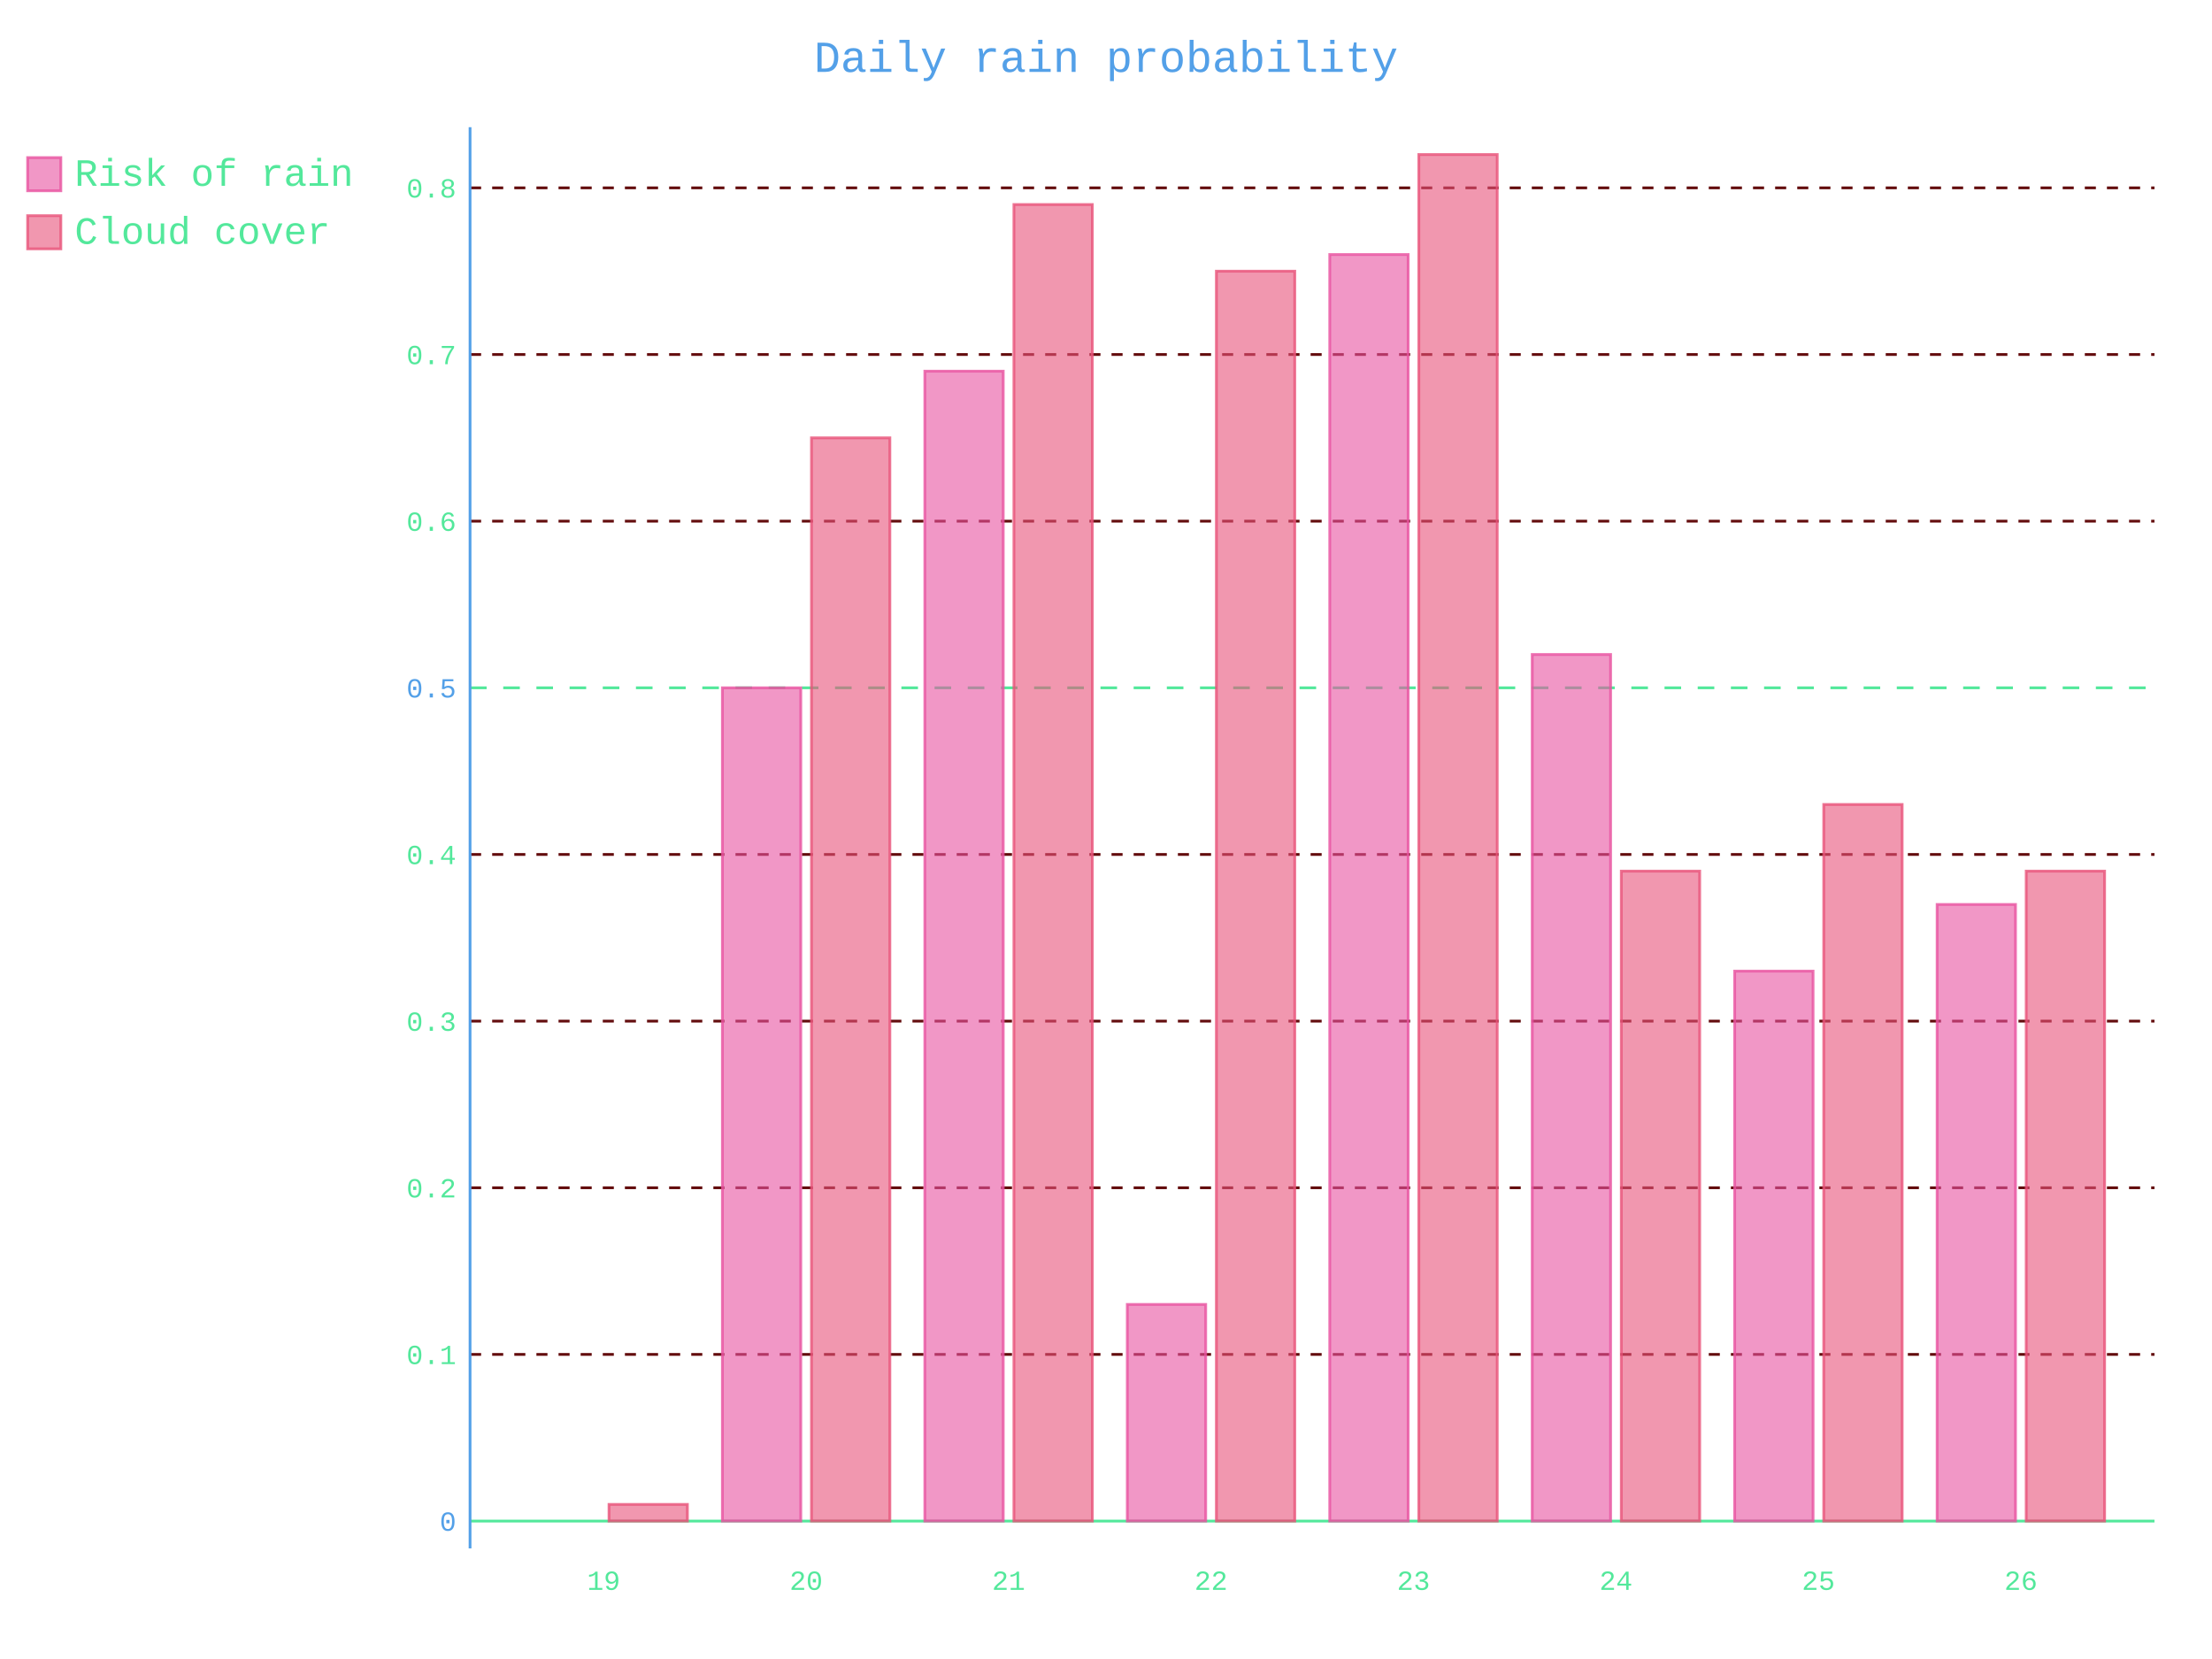
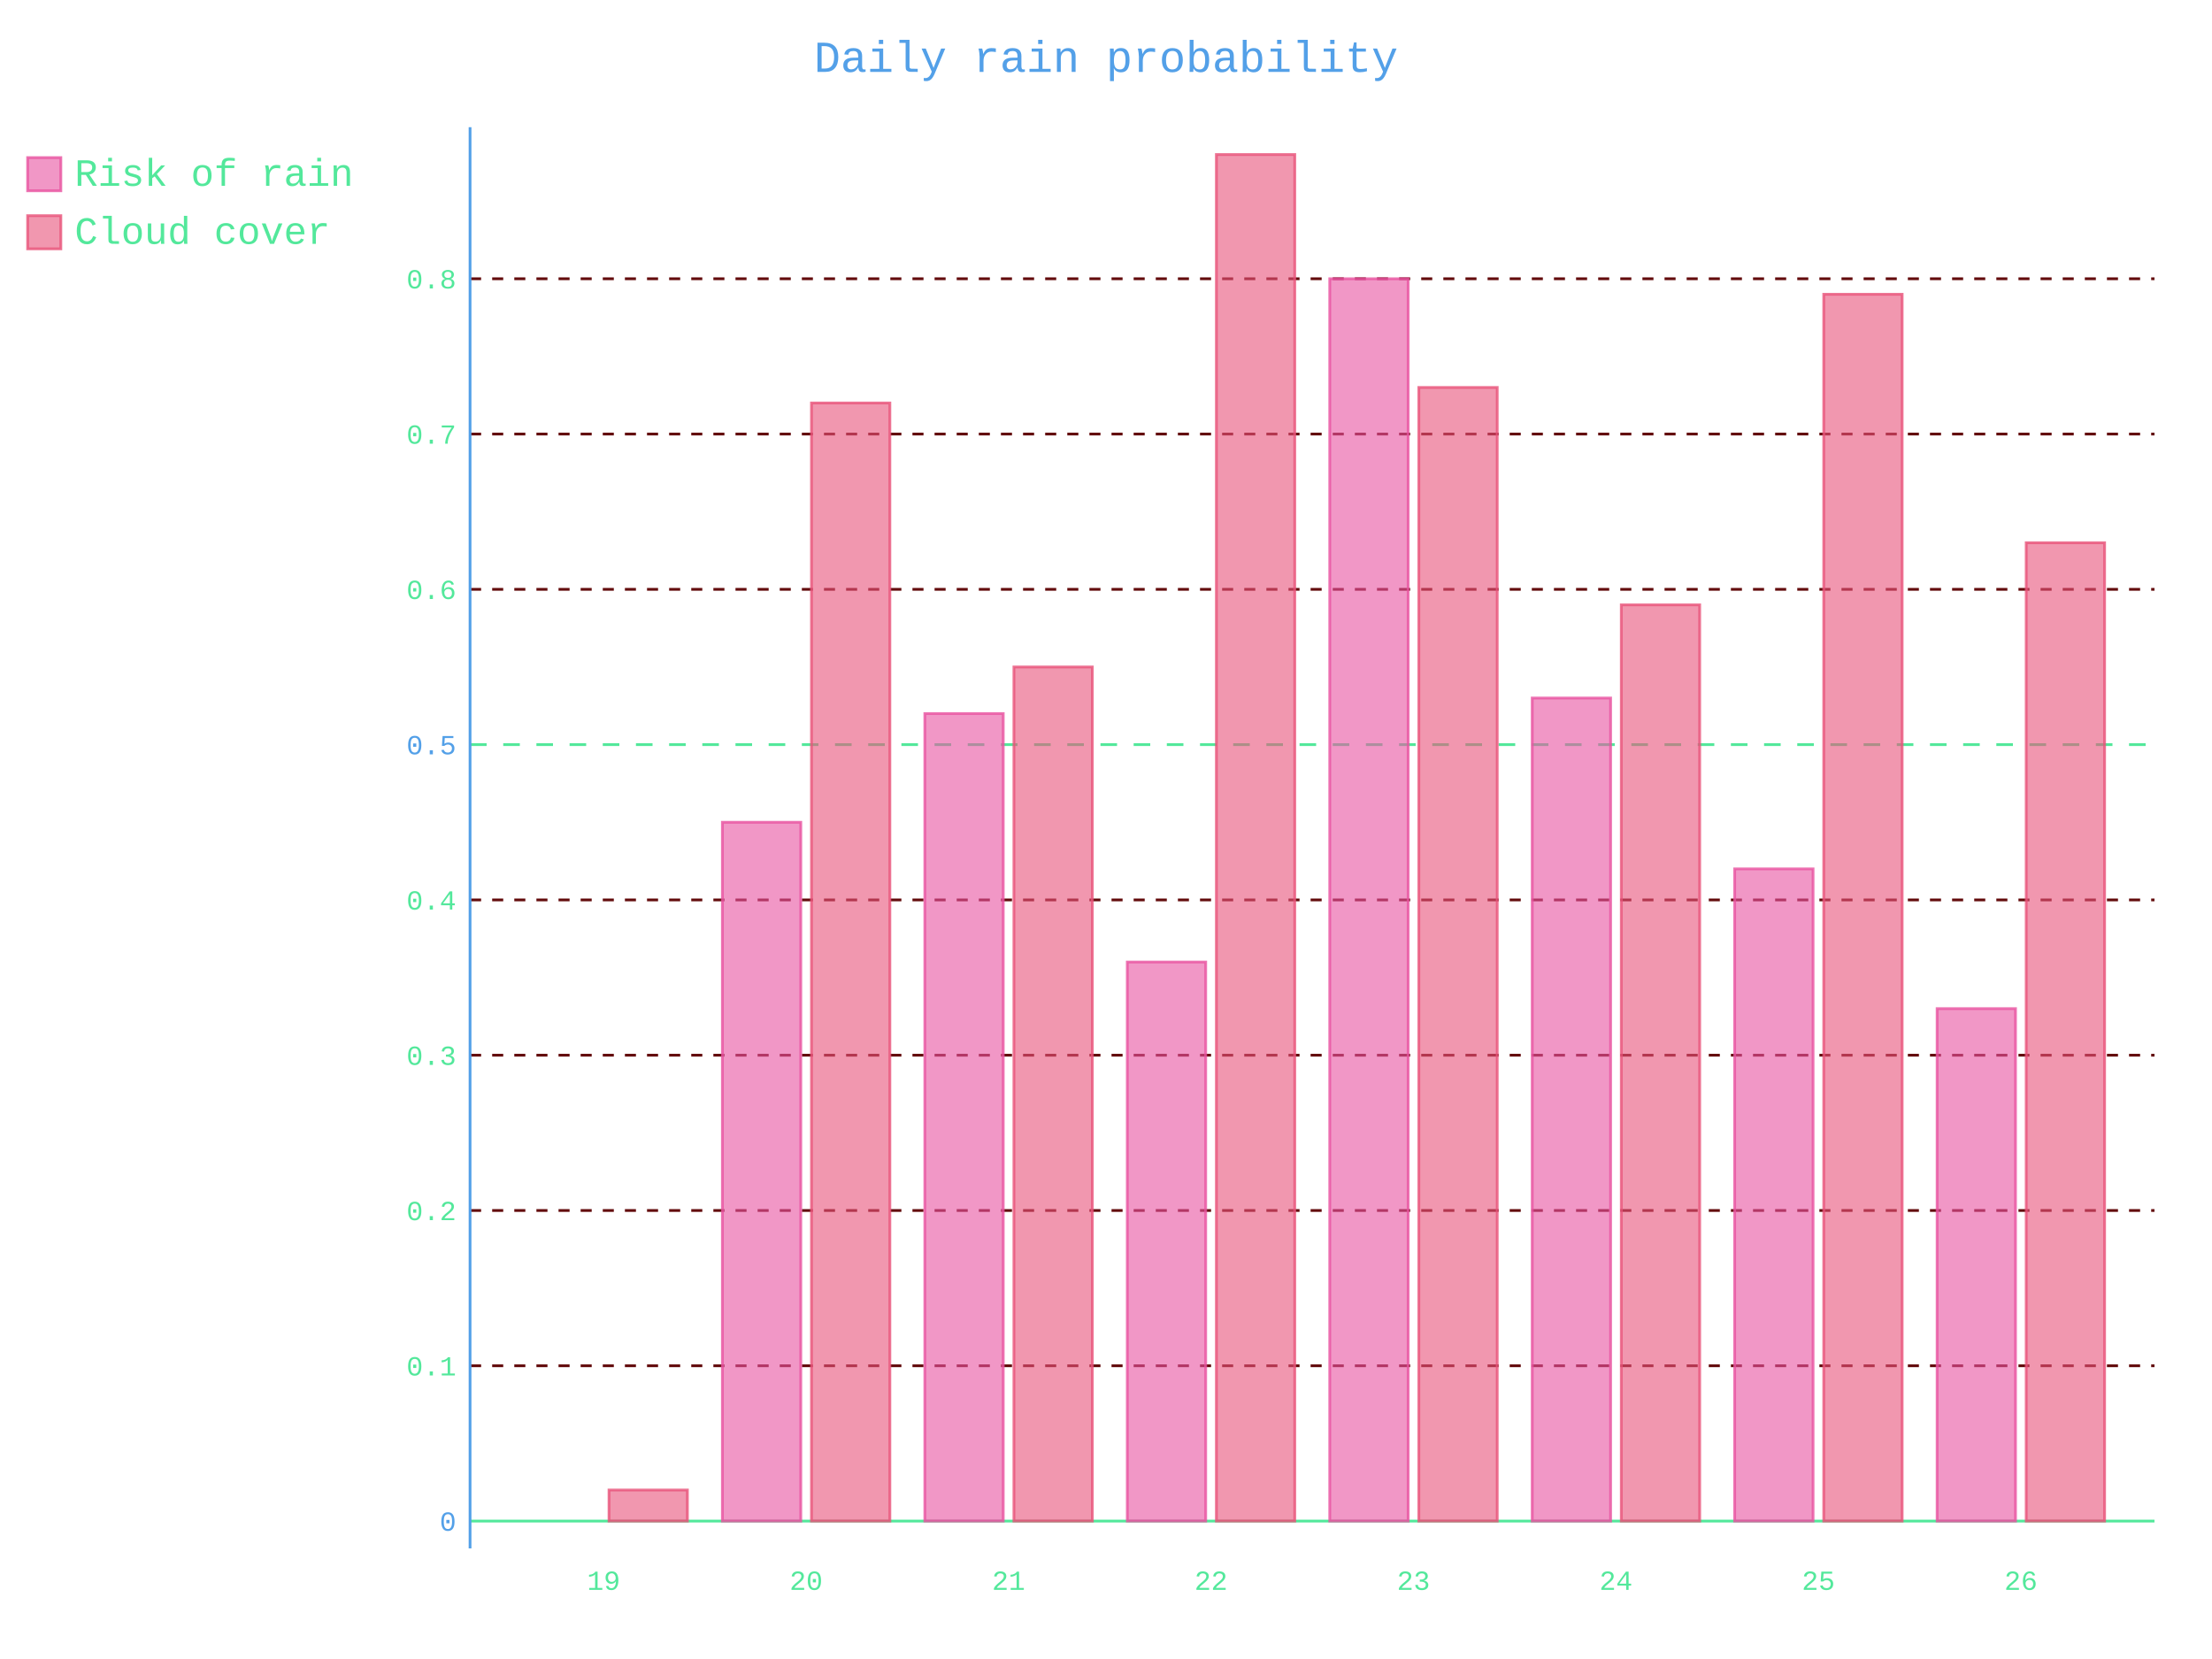
- <svg xmlns="http://www.w3.org/2000/svg" id="chart-d325ad1c-2f43-48bd-81d1-9966e7db35e8" class="pygal-chart" viewBox="0 0 800 600">
+ <svg xmlns="http://www.w3.org/2000/svg" class="pygal-chart" id="chart-895a0310-c9cc-434a-8783-f41b12abd173" viewBox="0 0 800 600">
  <defs>
-     <style type="text/css">#chart-d325ad1c-2f43-48bd-81d1-9966e7db35e8{-webkit-user-select:none;-webkit-font-smoothing:antialiased;font-family:Consolas,"Liberation Mono",Menlo,Courier,monospace}#chart-d325ad1c-2f43-48bd-81d1-9966e7db35e8 .title{font-family:Consolas,"Liberation Mono",Menlo,Courier,monospace;font-size:16px}#chart-d325ad1c-2f43-48bd-81d1-9966e7db35e8 .legends .legend text{font-family:Consolas,"Liberation Mono",Menlo,Courier,monospace;font-size:14px}#chart-d325ad1c-2f43-48bd-81d1-9966e7db35e8 .axis text{font-family:Consolas,"Liberation Mono",Menlo,Courier,monospace;font-size:10px}#chart-d325ad1c-2f43-48bd-81d1-9966e7db35e8 .axis text.major{font-family:Consolas,"Liberation Mono",Menlo,Courier,monospace;font-size:10px}#chart-d325ad1c-2f43-48bd-81d1-9966e7db35e8 .text-overlay text.value{font-family:Consolas,"Liberation Mono",Menlo,Courier,monospace;font-size:16px}#chart-d325ad1c-2f43-48bd-81d1-9966e7db35e8 .text-overlay text.label{font-family:Consolas,"Liberation Mono",Menlo,Courier,monospace;font-size:10px}#chart-d325ad1c-2f43-48bd-81d1-9966e7db35e8 .tooltip{font-family:Consolas,"Liberation Mono",Menlo,Courier,monospace;font-size:14px}#chart-d325ad1c-2f43-48bd-81d1-9966e7db35e8 text.no_data{font-family:Consolas,"Liberation Mono",Menlo,Courier,monospace;font-size:64px}
- #chart-d325ad1c-2f43-48bd-81d1-9966e7db35e8{background-color:transparent}#chart-d325ad1c-2f43-48bd-81d1-9966e7db35e8 path,#chart-d325ad1c-2f43-48bd-81d1-9966e7db35e8 line,#chart-d325ad1c-2f43-48bd-81d1-9966e7db35e8 rect,#chart-d325ad1c-2f43-48bd-81d1-9966e7db35e8 circle{-webkit-transition:400ms ease-in;-moz-transition:400ms ease-in;transition:400ms ease-in}#chart-d325ad1c-2f43-48bd-81d1-9966e7db35e8 .graph &gt; .background{fill:transparent}#chart-d325ad1c-2f43-48bd-81d1-9966e7db35e8 .plot &gt; .background{fill:transparent}#chart-d325ad1c-2f43-48bd-81d1-9966e7db35e8 .graph{fill:#53E89B}#chart-d325ad1c-2f43-48bd-81d1-9966e7db35e8 text.no_data{fill:#53A0E8}#chart-d325ad1c-2f43-48bd-81d1-9966e7db35e8 .title{fill:#53A0E8}#chart-d325ad1c-2f43-48bd-81d1-9966e7db35e8 .legends .legend text{fill:#53E89B}#chart-d325ad1c-2f43-48bd-81d1-9966e7db35e8 .legends .legend:hover text{fill:#53A0E8}#chart-d325ad1c-2f43-48bd-81d1-9966e7db35e8 .axis .line{stroke:#53A0E8}#chart-d325ad1c-2f43-48bd-81d1-9966e7db35e8 .axis .guide.line{stroke:#630C0D}#chart-d325ad1c-2f43-48bd-81d1-9966e7db35e8 .axis .major.line{stroke:#53E89B}#chart-d325ad1c-2f43-48bd-81d1-9966e7db35e8 .axis text.major{fill:#53A0E8}#chart-d325ad1c-2f43-48bd-81d1-9966e7db35e8 .axis.y .guides:hover .guide.line,#chart-d325ad1c-2f43-48bd-81d1-9966e7db35e8 .line-graph .axis.x .guides:hover .guide.line,#chart-d325ad1c-2f43-48bd-81d1-9966e7db35e8 .stackedline-graph .axis.x .guides:hover .guide.line,#chart-d325ad1c-2f43-48bd-81d1-9966e7db35e8 .xy-graph .axis.x .guides:hover .guide.line{stroke:#53A0E8}#chart-d325ad1c-2f43-48bd-81d1-9966e7db35e8 .axis .guides:hover text{fill:#53A0E8}#chart-d325ad1c-2f43-48bd-81d1-9966e7db35e8 .reactive{fill-opacity:.6;stroke-opacity:.8}#chart-d325ad1c-2f43-48bd-81d1-9966e7db35e8 .ci{stroke:#53E89B}#chart-d325ad1c-2f43-48bd-81d1-9966e7db35e8 .reactive.active,#chart-d325ad1c-2f43-48bd-81d1-9966e7db35e8 .active .reactive{fill-opacity:.9;stroke-opacity:.9;stroke-width:4}#chart-d325ad1c-2f43-48bd-81d1-9966e7db35e8 .ci .reactive.active{stroke-width:1.5}#chart-d325ad1c-2f43-48bd-81d1-9966e7db35e8 .series text{fill:#53A0E8}#chart-d325ad1c-2f43-48bd-81d1-9966e7db35e8 .tooltip rect{fill:transparent;stroke:#53A0E8;-webkit-transition:opacity 400ms ease-in;-moz-transition:opacity 400ms ease-in;transition:opacity 400ms ease-in}#chart-d325ad1c-2f43-48bd-81d1-9966e7db35e8 .tooltip .label{fill:#53E89B}#chart-d325ad1c-2f43-48bd-81d1-9966e7db35e8 .tooltip .label{fill:#53E89B}#chart-d325ad1c-2f43-48bd-81d1-9966e7db35e8 .tooltip .legend{font-size:.8em;fill:#630C0D}#chart-d325ad1c-2f43-48bd-81d1-9966e7db35e8 .tooltip .x_label{font-size:.6em;fill:#53A0E8}#chart-d325ad1c-2f43-48bd-81d1-9966e7db35e8 .tooltip .xlink{font-size:.5em;text-decoration:underline}#chart-d325ad1c-2f43-48bd-81d1-9966e7db35e8 .tooltip .value{font-size:1.5em}#chart-d325ad1c-2f43-48bd-81d1-9966e7db35e8 .bound{font-size:.5em}#chart-d325ad1c-2f43-48bd-81d1-9966e7db35e8 .max-value{font-size:.75em;fill:#630C0D}#chart-d325ad1c-2f43-48bd-81d1-9966e7db35e8 .map-element{fill:transparent;stroke:#630C0D !important}#chart-d325ad1c-2f43-48bd-81d1-9966e7db35e8 .map-element .reactive{fill-opacity:inherit;stroke-opacity:inherit}#chart-d325ad1c-2f43-48bd-81d1-9966e7db35e8 .color-0,#chart-d325ad1c-2f43-48bd-81d1-9966e7db35e8 .color-0 a:visited{stroke:#E853A0;fill:#E853A0}#chart-d325ad1c-2f43-48bd-81d1-9966e7db35e8 .color-1,#chart-d325ad1c-2f43-48bd-81d1-9966e7db35e8 .color-1 a:visited{stroke:#E8537A;fill:#E8537A}#chart-d325ad1c-2f43-48bd-81d1-9966e7db35e8 .text-overlay .color-0 text{fill:black}#chart-d325ad1c-2f43-48bd-81d1-9966e7db35e8 .text-overlay .color-1 text{fill:black}
- #chart-d325ad1c-2f43-48bd-81d1-9966e7db35e8 text.no_data{text-anchor:middle}#chart-d325ad1c-2f43-48bd-81d1-9966e7db35e8 .guide.line{fill:none}#chart-d325ad1c-2f43-48bd-81d1-9966e7db35e8 .centered{text-anchor:middle}#chart-d325ad1c-2f43-48bd-81d1-9966e7db35e8 .title{text-anchor:middle}#chart-d325ad1c-2f43-48bd-81d1-9966e7db35e8 .legends .legend text{fill-opacity:1}#chart-d325ad1c-2f43-48bd-81d1-9966e7db35e8 .axis.x text{text-anchor:middle}#chart-d325ad1c-2f43-48bd-81d1-9966e7db35e8 .axis.x:not(.web) text[transform]{text-anchor:start}#chart-d325ad1c-2f43-48bd-81d1-9966e7db35e8 .axis.x:not(.web) text[transform].backwards{text-anchor:end}#chart-d325ad1c-2f43-48bd-81d1-9966e7db35e8 .axis.y text{text-anchor:end}#chart-d325ad1c-2f43-48bd-81d1-9966e7db35e8 .axis.y text[transform].backwards{text-anchor:start}#chart-d325ad1c-2f43-48bd-81d1-9966e7db35e8 .axis.y2 text{text-anchor:start}#chart-d325ad1c-2f43-48bd-81d1-9966e7db35e8 .axis.y2 text[transform].backwards{text-anchor:end}#chart-d325ad1c-2f43-48bd-81d1-9966e7db35e8 .axis .guide.line{stroke-dasharray:4,4}#chart-d325ad1c-2f43-48bd-81d1-9966e7db35e8 .axis .major.guide.line{stroke-dasharray:6,6}#chart-d325ad1c-2f43-48bd-81d1-9966e7db35e8 .horizontal .axis.y .guide.line,#chart-d325ad1c-2f43-48bd-81d1-9966e7db35e8 .horizontal .axis.y2 .guide.line,#chart-d325ad1c-2f43-48bd-81d1-9966e7db35e8 .vertical .axis.x .guide.line{opacity:0}#chart-d325ad1c-2f43-48bd-81d1-9966e7db35e8 .horizontal .axis.always_show .guide.line,#chart-d325ad1c-2f43-48bd-81d1-9966e7db35e8 .vertical .axis.always_show .guide.line{opacity:1 !important}#chart-d325ad1c-2f43-48bd-81d1-9966e7db35e8 .axis.y .guides:hover .guide.line,#chart-d325ad1c-2f43-48bd-81d1-9966e7db35e8 .axis.y2 .guides:hover .guide.line,#chart-d325ad1c-2f43-48bd-81d1-9966e7db35e8 .axis.x .guides:hover .guide.line{opacity:1}#chart-d325ad1c-2f43-48bd-81d1-9966e7db35e8 .axis .guides:hover text{opacity:1}#chart-d325ad1c-2f43-48bd-81d1-9966e7db35e8 .nofill{fill:none}#chart-d325ad1c-2f43-48bd-81d1-9966e7db35e8 .subtle-fill{fill-opacity:.2}#chart-d325ad1c-2f43-48bd-81d1-9966e7db35e8 .dot{stroke-width:1px;fill-opacity:1}#chart-d325ad1c-2f43-48bd-81d1-9966e7db35e8 .dot.active{stroke-width:5px}#chart-d325ad1c-2f43-48bd-81d1-9966e7db35e8 .dot.negative{fill:transparent}#chart-d325ad1c-2f43-48bd-81d1-9966e7db35e8 text,#chart-d325ad1c-2f43-48bd-81d1-9966e7db35e8 tspan{stroke:none !important}#chart-d325ad1c-2f43-48bd-81d1-9966e7db35e8 .series text.active{opacity:1}#chart-d325ad1c-2f43-48bd-81d1-9966e7db35e8 .tooltip rect{fill-opacity:.95;stroke-width:.5}#chart-d325ad1c-2f43-48bd-81d1-9966e7db35e8 .tooltip text{fill-opacity:1}#chart-d325ad1c-2f43-48bd-81d1-9966e7db35e8 .showable{visibility:hidden}#chart-d325ad1c-2f43-48bd-81d1-9966e7db35e8 .showable.shown{visibility:visible}#chart-d325ad1c-2f43-48bd-81d1-9966e7db35e8 .gauge-background{fill:rgba(229,229,229,1);stroke:none}#chart-d325ad1c-2f43-48bd-81d1-9966e7db35e8 .bg-lines{stroke:transparent;stroke-width:2px}</style>
+     <style type="text/css">#chart-895a0310-c9cc-434a-8783-f41b12abd173{-webkit-user-select:none;-webkit-font-smoothing:antialiased;font-family:Consolas,"Liberation Mono",Menlo,Courier,monospace}#chart-895a0310-c9cc-434a-8783-f41b12abd173 .title{font-family:Consolas,"Liberation Mono",Menlo,Courier,monospace;font-size:16px}#chart-895a0310-c9cc-434a-8783-f41b12abd173 .legends .legend text{font-family:Consolas,"Liberation Mono",Menlo,Courier,monospace;font-size:14px}#chart-895a0310-c9cc-434a-8783-f41b12abd173 .axis text{font-family:Consolas,"Liberation Mono",Menlo,Courier,monospace;font-size:10px}#chart-895a0310-c9cc-434a-8783-f41b12abd173 .axis text.major{font-family:Consolas,"Liberation Mono",Menlo,Courier,monospace;font-size:10px}#chart-895a0310-c9cc-434a-8783-f41b12abd173 .text-overlay text.value{font-family:Consolas,"Liberation Mono",Menlo,Courier,monospace;font-size:16px}#chart-895a0310-c9cc-434a-8783-f41b12abd173 .text-overlay text.label{font-family:Consolas,"Liberation Mono",Menlo,Courier,monospace;font-size:10px}#chart-895a0310-c9cc-434a-8783-f41b12abd173 .tooltip{font-family:Consolas,"Liberation Mono",Menlo,Courier,monospace;font-size:14px}#chart-895a0310-c9cc-434a-8783-f41b12abd173 text.no_data{font-family:Consolas,"Liberation Mono",Menlo,Courier,monospace;font-size:64px}
+ #chart-895a0310-c9cc-434a-8783-f41b12abd173{background-color:transparent}#chart-895a0310-c9cc-434a-8783-f41b12abd173 path,#chart-895a0310-c9cc-434a-8783-f41b12abd173 line,#chart-895a0310-c9cc-434a-8783-f41b12abd173 rect,#chart-895a0310-c9cc-434a-8783-f41b12abd173 circle{-webkit-transition:400ms ease-in;-moz-transition:400ms ease-in;transition:400ms ease-in}#chart-895a0310-c9cc-434a-8783-f41b12abd173 .graph &gt; .background{fill:transparent}#chart-895a0310-c9cc-434a-8783-f41b12abd173 .plot &gt; .background{fill:transparent}#chart-895a0310-c9cc-434a-8783-f41b12abd173 .graph{fill:#53E89B}#chart-895a0310-c9cc-434a-8783-f41b12abd173 text.no_data{fill:#53A0E8}#chart-895a0310-c9cc-434a-8783-f41b12abd173 .title{fill:#53A0E8}#chart-895a0310-c9cc-434a-8783-f41b12abd173 .legends .legend text{fill:#53E89B}#chart-895a0310-c9cc-434a-8783-f41b12abd173 .legends .legend:hover text{fill:#53A0E8}#chart-895a0310-c9cc-434a-8783-f41b12abd173 .axis .line{stroke:#53A0E8}#chart-895a0310-c9cc-434a-8783-f41b12abd173 .axis .guide.line{stroke:#630C0D}#chart-895a0310-c9cc-434a-8783-f41b12abd173 .axis .major.line{stroke:#53E89B}#chart-895a0310-c9cc-434a-8783-f41b12abd173 .axis text.major{fill:#53A0E8}#chart-895a0310-c9cc-434a-8783-f41b12abd173 .axis.y .guides:hover .guide.line,#chart-895a0310-c9cc-434a-8783-f41b12abd173 .line-graph .axis.x .guides:hover .guide.line,#chart-895a0310-c9cc-434a-8783-f41b12abd173 .stackedline-graph .axis.x .guides:hover .guide.line,#chart-895a0310-c9cc-434a-8783-f41b12abd173 .xy-graph .axis.x .guides:hover .guide.line{stroke:#53A0E8}#chart-895a0310-c9cc-434a-8783-f41b12abd173 .axis .guides:hover text{fill:#53A0E8}#chart-895a0310-c9cc-434a-8783-f41b12abd173 .reactive{fill-opacity:.6;stroke-opacity:.8}#chart-895a0310-c9cc-434a-8783-f41b12abd173 .ci{stroke:#53E89B}#chart-895a0310-c9cc-434a-8783-f41b12abd173 .reactive.active,#chart-895a0310-c9cc-434a-8783-f41b12abd173 .active .reactive{fill-opacity:.9;stroke-opacity:.9;stroke-width:4}#chart-895a0310-c9cc-434a-8783-f41b12abd173 .ci .reactive.active{stroke-width:1.5}#chart-895a0310-c9cc-434a-8783-f41b12abd173 .series text{fill:#53A0E8}#chart-895a0310-c9cc-434a-8783-f41b12abd173 .tooltip rect{fill:transparent;stroke:#53A0E8;-webkit-transition:opacity 400ms ease-in;-moz-transition:opacity 400ms ease-in;transition:opacity 400ms ease-in}#chart-895a0310-c9cc-434a-8783-f41b12abd173 .tooltip .label{fill:#53E89B}#chart-895a0310-c9cc-434a-8783-f41b12abd173 .tooltip .label{fill:#53E89B}#chart-895a0310-c9cc-434a-8783-f41b12abd173 .tooltip .legend{font-size:.8em;fill:#630C0D}#chart-895a0310-c9cc-434a-8783-f41b12abd173 .tooltip .x_label{font-size:.6em;fill:#53A0E8}#chart-895a0310-c9cc-434a-8783-f41b12abd173 .tooltip .xlink{font-size:.5em;text-decoration:underline}#chart-895a0310-c9cc-434a-8783-f41b12abd173 .tooltip .value{font-size:1.5em}#chart-895a0310-c9cc-434a-8783-f41b12abd173 .bound{font-size:.5em}#chart-895a0310-c9cc-434a-8783-f41b12abd173 .max-value{font-size:.75em;fill:#630C0D}#chart-895a0310-c9cc-434a-8783-f41b12abd173 .map-element{fill:transparent;stroke:#630C0D !important}#chart-895a0310-c9cc-434a-8783-f41b12abd173 .map-element .reactive{fill-opacity:inherit;stroke-opacity:inherit}#chart-895a0310-c9cc-434a-8783-f41b12abd173 .color-0,#chart-895a0310-c9cc-434a-8783-f41b12abd173 .color-0 a:visited{stroke:#E853A0;fill:#E853A0}#chart-895a0310-c9cc-434a-8783-f41b12abd173 .color-1,#chart-895a0310-c9cc-434a-8783-f41b12abd173 .color-1 a:visited{stroke:#E8537A;fill:#E8537A}#chart-895a0310-c9cc-434a-8783-f41b12abd173 .text-overlay .color-0 text{fill:black}#chart-895a0310-c9cc-434a-8783-f41b12abd173 .text-overlay .color-1 text{fill:black}
+ #chart-895a0310-c9cc-434a-8783-f41b12abd173 text.no_data{text-anchor:middle}#chart-895a0310-c9cc-434a-8783-f41b12abd173 .guide.line{fill:none}#chart-895a0310-c9cc-434a-8783-f41b12abd173 .centered{text-anchor:middle}#chart-895a0310-c9cc-434a-8783-f41b12abd173 .title{text-anchor:middle}#chart-895a0310-c9cc-434a-8783-f41b12abd173 .legends .legend text{fill-opacity:1}#chart-895a0310-c9cc-434a-8783-f41b12abd173 .axis.x text{text-anchor:middle}#chart-895a0310-c9cc-434a-8783-f41b12abd173 .axis.x:not(.web) text[transform]{text-anchor:start}#chart-895a0310-c9cc-434a-8783-f41b12abd173 .axis.x:not(.web) text[transform].backwards{text-anchor:end}#chart-895a0310-c9cc-434a-8783-f41b12abd173 .axis.y text{text-anchor:end}#chart-895a0310-c9cc-434a-8783-f41b12abd173 .axis.y text[transform].backwards{text-anchor:start}#chart-895a0310-c9cc-434a-8783-f41b12abd173 .axis.y2 text{text-anchor:start}#chart-895a0310-c9cc-434a-8783-f41b12abd173 .axis.y2 text[transform].backwards{text-anchor:end}#chart-895a0310-c9cc-434a-8783-f41b12abd173 .axis .guide.line{stroke-dasharray:4,4}#chart-895a0310-c9cc-434a-8783-f41b12abd173 .axis .major.guide.line{stroke-dasharray:6,6}#chart-895a0310-c9cc-434a-8783-f41b12abd173 .horizontal .axis.y .guide.line,#chart-895a0310-c9cc-434a-8783-f41b12abd173 .horizontal .axis.y2 .guide.line,#chart-895a0310-c9cc-434a-8783-f41b12abd173 .vertical .axis.x .guide.line{opacity:0}#chart-895a0310-c9cc-434a-8783-f41b12abd173 .horizontal .axis.always_show .guide.line,#chart-895a0310-c9cc-434a-8783-f41b12abd173 .vertical .axis.always_show .guide.line{opacity:1 !important}#chart-895a0310-c9cc-434a-8783-f41b12abd173 .axis.y .guides:hover .guide.line,#chart-895a0310-c9cc-434a-8783-f41b12abd173 .axis.y2 .guides:hover .guide.line,#chart-895a0310-c9cc-434a-8783-f41b12abd173 .axis.x .guides:hover .guide.line{opacity:1}#chart-895a0310-c9cc-434a-8783-f41b12abd173 .axis .guides:hover text{opacity:1}#chart-895a0310-c9cc-434a-8783-f41b12abd173 .nofill{fill:none}#chart-895a0310-c9cc-434a-8783-f41b12abd173 .subtle-fill{fill-opacity:.2}#chart-895a0310-c9cc-434a-8783-f41b12abd173 .dot{stroke-width:1px;fill-opacity:1}#chart-895a0310-c9cc-434a-8783-f41b12abd173 .dot.active{stroke-width:5px}#chart-895a0310-c9cc-434a-8783-f41b12abd173 .dot.negative{fill:transparent}#chart-895a0310-c9cc-434a-8783-f41b12abd173 text,#chart-895a0310-c9cc-434a-8783-f41b12abd173 tspan{stroke:none !important}#chart-895a0310-c9cc-434a-8783-f41b12abd173 .series text.active{opacity:1}#chart-895a0310-c9cc-434a-8783-f41b12abd173 .tooltip rect{fill-opacity:.95;stroke-width:.5}#chart-895a0310-c9cc-434a-8783-f41b12abd173 .tooltip text{fill-opacity:1}#chart-895a0310-c9cc-434a-8783-f41b12abd173 .showable{visibility:hidden}#chart-895a0310-c9cc-434a-8783-f41b12abd173 .showable.shown{visibility:visible}#chart-895a0310-c9cc-434a-8783-f41b12abd173 .gauge-background{fill:rgba(229,229,229,1);stroke:none}#chart-895a0310-c9cc-434a-8783-f41b12abd173 .bg-lines{stroke:transparent;stroke-width:2px}</style>
  </defs>
  <g class="graph bar-graph vertical">
    <rect class="background" height="600" width="800" x="0" y="0" />
    <g class="plot" transform="translate(170, 46)">
      <rect class="background" height="514" width="609.2" x="0" y="0" />
      <g class="axis y always_show">
        <g class="guides">
          <path class="axis major line" d="M0 504.115 h609.2" />
          <text class="major" x="-5" y="507.615">0</text>
        </g>
        <g class="guides">
-           <path class="guide line" d="M0 443.843 h609.2" />
-           <text class="" x="-5" y="447.343">0.1</text>
+           <path class="guide line" d="M0 447.953 h609.2" />
+           <text class="" x="-5" y="451.453">0.1</text>
        </g>
        <g class="guides">
-           <path class="guide line" d="M0 383.571 h609.2" />
-           <text class="" x="-5" y="387.071">0.2</text>
+           <path class="guide line" d="M0 391.79 h609.2" />
+           <text class="" x="-5" y="395.29">0.2</text>
        </g>
        <g class="guides">
-           <path class="guide line" d="M0 323.299 h609.2" />
-           <text class="" x="-5" y="326.799">0.3</text>
+           <path class="guide line" d="M0 335.628 h609.2" />
+           <text class="" x="-5" y="339.128">0.3</text>
        </g>
        <g class="guides">
-           <path class="guide line" d="M0 263.027 h609.2" />
-           <text class="" x="-5" y="266.527">0.4</text>
+           <path class="guide line" d="M0 279.465 h609.2" />
+           <text class="" x="-5" y="282.965">0.4</text>
        </g>
        <g class="guides">
-           <path class="major guide line" d="M0 202.755 h609.2" />
-           <text class="major" x="-5" y="206.255">0.5</text>
+           <path class="major guide line" d="M0 223.302 h609.2" />
+           <text class="major" x="-5" y="226.802">0.5</text>
        </g>
        <g class="guides">
-           <path class="guide line" d="M0 142.483 h609.2" />
-           <text class="" x="-5" y="145.983">0.6</text>
+           <path class="guide line" d="M0 167.14 h609.2" />
+           <text class="" x="-5" y="170.64">0.6</text>
        </g>
        <g class="guides">
-           <path class="guide line" d="M0 82.211 h609.2" />
-           <text class="" x="-5" y="85.711">0.7</text>
+           <path class="guide line" d="M0 110.977 h609.2" />
+           <text class="" x="-5" y="114.477">0.7</text>
        </g>
        <g class="guides">
-           <path class="guide line" d="M0 21.939 h609.2" />
-           <text class="" x="-5" y="25.439">0.8</text>
+           <path class="guide line" d="M0 54.815 h609.2" />
+           <text class="" x="-5" y="58.315">0.8</text>
        </g>
      </g>
      <g class="axis x">
        <path class="line" d="M0 0 v514" />
        <g class="guides">
          <path class="guide line" d="M48.326 0 v514" />
          <text class="" x="48.326" y="529.0">19</text>
        </g>
        <g class="guides">
          <path class="guide line" d="M121.547 0 v514" />
          <text class="" x="121.547" y="529.0">20</text>
        </g>
        <g class="guides">
          <path class="guide line" d="M194.768 0 v514" />
          <text class="" x="194.768" y="529.0">21</text>
        </g>
        <g class="guides">
          <path class="guide line" d="M267.989 0 v514" />
          <text class="" x="267.989" y="529.0">22</text>
        </g>
        <g class="guides">
          <path class="guide line" d="M341.211 0 v514" />
          <text class="" x="341.211" y="529.0">23</text>
        </g>
        <g class="guides">
          <path class="guide line" d="M414.432 0 v514" />
          <text class="" x="414.432" y="529.0">24</text>
        </g>
        <g class="guides">
          <path class="guide line" d="M487.653 0 v514" />
          <text class="" x="487.653" y="529.0">25</text>
        </g>
        <g class="guides">
          <path class="guide line" d="M560.874 0 v514" />
          <text class="" x="560.874" y="529.0">26</text>
        </g>
      </g>
      <g class="series serie-0 color-0">
        <g class="bars">
          <g class="bar">
            <rect class="rect reactive tooltip-trigger" height="0.0" rx="0" ry="0" width="28.351" x="18.042" y="504.115" />
          </g>
          <g class="bar">
-             <rect class="rect reactive tooltip-trigger" height="301.36" rx="0" ry="0" width="28.351" x="91.263" y="202.755" />
+             <rect class="rect reactive tooltip-trigger" height="252.732" rx="0" ry="0" width="28.351" x="91.263" y="251.384" />
          </g>
          <g class="bar">
-             <rect class="rect reactive tooltip-trigger" height="415.877" rx="0" ry="0" width="28.351" x="164.484" y="88.238" />
+             <rect class="rect reactive tooltip-trigger" height="292.045" rx="0" ry="0" width="28.351" x="164.484" y="212.07" />
          </g>
          <g class="bar">
-             <rect class="rect reactive tooltip-trigger" height="78.354" rx="0" ry="0" width="28.351" x="237.705" y="425.762" />
+             <rect class="rect reactive tooltip-trigger" height="202.185" rx="0" ry="0" width="28.351" x="237.705" y="301.93" />
          </g>
          <g class="bar">
-             <rect class="rect reactive tooltip-trigger" height="458.068" rx="0" ry="0" width="28.351" x="310.926" y="46.048" />
+             <rect class="rect reactive tooltip-trigger" height="449.301" rx="0" ry="0" width="28.351" x="310.926" y="54.815" />
          </g>
          <g class="bar">
-             <rect class="rect reactive tooltip-trigger" height="313.415" rx="0" ry="0" width="28.351" x="384.147" y="190.701" />
+             <rect class="rect reactive tooltip-trigger" height="297.662" rx="0" ry="0" width="28.351" x="384.147" y="206.454" />
          </g>
          <g class="bar">
-             <rect class="rect reactive tooltip-trigger" height="198.898" rx="0" ry="0" width="28.351" x="457.369" y="305.218" />
+             <rect class="rect reactive tooltip-trigger" height="235.883" rx="0" ry="0" width="28.351" x="457.369" y="268.233" />
          </g>
          <g class="bar">
-             <rect class="rect reactive tooltip-trigger" height="223.007" rx="0" ry="0" width="28.351" x="530.59" y="281.109" />
+             <rect class="rect reactive tooltip-trigger" height="185.337" rx="0" ry="0" width="28.351" x="530.59" y="318.779" />
          </g>
        </g>
      </g>
      <g class="series serie-1 color-1">
        <g class="bars">
          <g class="bar">
-             <rect class="rect reactive tooltip-trigger" height="6.027" rx="0" ry="0" width="28.351" x="50.259" y="498.088" />
+             <rect class="rect reactive tooltip-trigger" height="11.233" rx="0" ry="0" width="28.351" x="50.259" y="492.883" />
          </g>
          <g class="bar">
-             <rect class="rect reactive tooltip-trigger" height="391.768" rx="0" ry="0" width="28.351" x="123.48" y="112.347" />
+             <rect class="rect reactive tooltip-trigger" height="404.371" rx="0" ry="0" width="28.351" x="123.48" y="99.745" />
          </g>
          <g class="bar">
-             <rect class="rect reactive tooltip-trigger" height="476.149" rx="0" ry="0" width="28.351" x="196.701" y="27.966" />
+             <rect class="rect reactive tooltip-trigger" height="308.894" rx="0" ry="0" width="28.351" x="196.701" y="195.221" />
          </g>
          <g class="bar">
-             <rect class="rect reactive tooltip-trigger" height="452.04" rx="0" ry="0" width="28.351" x="269.922" y="52.075" />
+             <rect class="rect reactive tooltip-trigger" height="494.231" rx="0" ry="0" width="28.351" x="269.922" y="9.885" />
          </g>
          <g class="bar">
-             <rect class="rect reactive tooltip-trigger" height="494.231" rx="0" ry="0" width="28.351" x="343.144" y="9.885" />
+             <rect class="rect reactive tooltip-trigger" height="409.987" rx="0" ry="0" width="28.351" x="343.144" y="94.128" />
          </g>
          <g class="bar">
-             <rect class="rect reactive tooltip-trigger" height="235.061" rx="0" ry="0" width="28.351" x="416.365" y="269.054" />
+             <rect class="rect reactive tooltip-trigger" height="331.359" rx="0" ry="0" width="28.351" x="416.365" y="172.756" />
          </g>
          <g class="bar">
-             <rect class="rect reactive tooltip-trigger" height="259.17" rx="0" ry="0" width="28.351" x="489.586" y="244.946" />
+             <rect class="rect reactive tooltip-trigger" height="443.684" rx="0" ry="0" width="28.351" x="489.586" y="60.431" />
          </g>
          <g class="bar">
-             <rect class="rect reactive tooltip-trigger" height="235.061" rx="0" ry="0" width="28.351" x="562.807" y="269.054" />
+             <rect class="rect reactive tooltip-trigger" height="353.824" rx="0" ry="0" width="28.351" x="562.807" y="150.291" />
          </g>
        </g>
      </g>
    </g>
    <g class="titles">
      <text class="title plot_title" x="400.0" y="26">Daily rain probability</text>
    </g>
    <g class="plot overlay" transform="translate(170, 46)">
      <g class="series serie-0 color-0" />
      <g class="series serie-1 color-1" />
    </g>
    <g class="plot text-overlay" transform="translate(170, 46)">
      <g class="series serie-0 color-0" />
      <g class="series serie-1 color-1" />
    </g>
    <g class="plot tooltip-overlay" transform="translate(170, 46)">
      <g class="tooltip" style="opacity: 0" transform="translate(0 0)">
        <rect class="tooltip-box" height="0" rx="0" ry="0" width="0" />
        <g class="text" />
      </g>
    </g>
    <g class="legends" transform="translate(10, 56)">
      <g class="legend reactive activate-serie" id="activate-serie-0">
        <rect class="color-0 reactive" height="12" width="12" x="0.0" y="1.0" />
        <text x="17.0" y="11.2">Risk of rain</text>
      </g>
      <g class="legend reactive activate-serie" id="activate-serie-1">
        <rect class="color-1 reactive" height="12" width="12" x="0.0" y="22.0" />
        <text x="17.0" y="32.2">Cloud cover</text>
      </g>
    </g>
    <g class="legends" transform="translate(790, 56)" />
  </g>
</svg>
